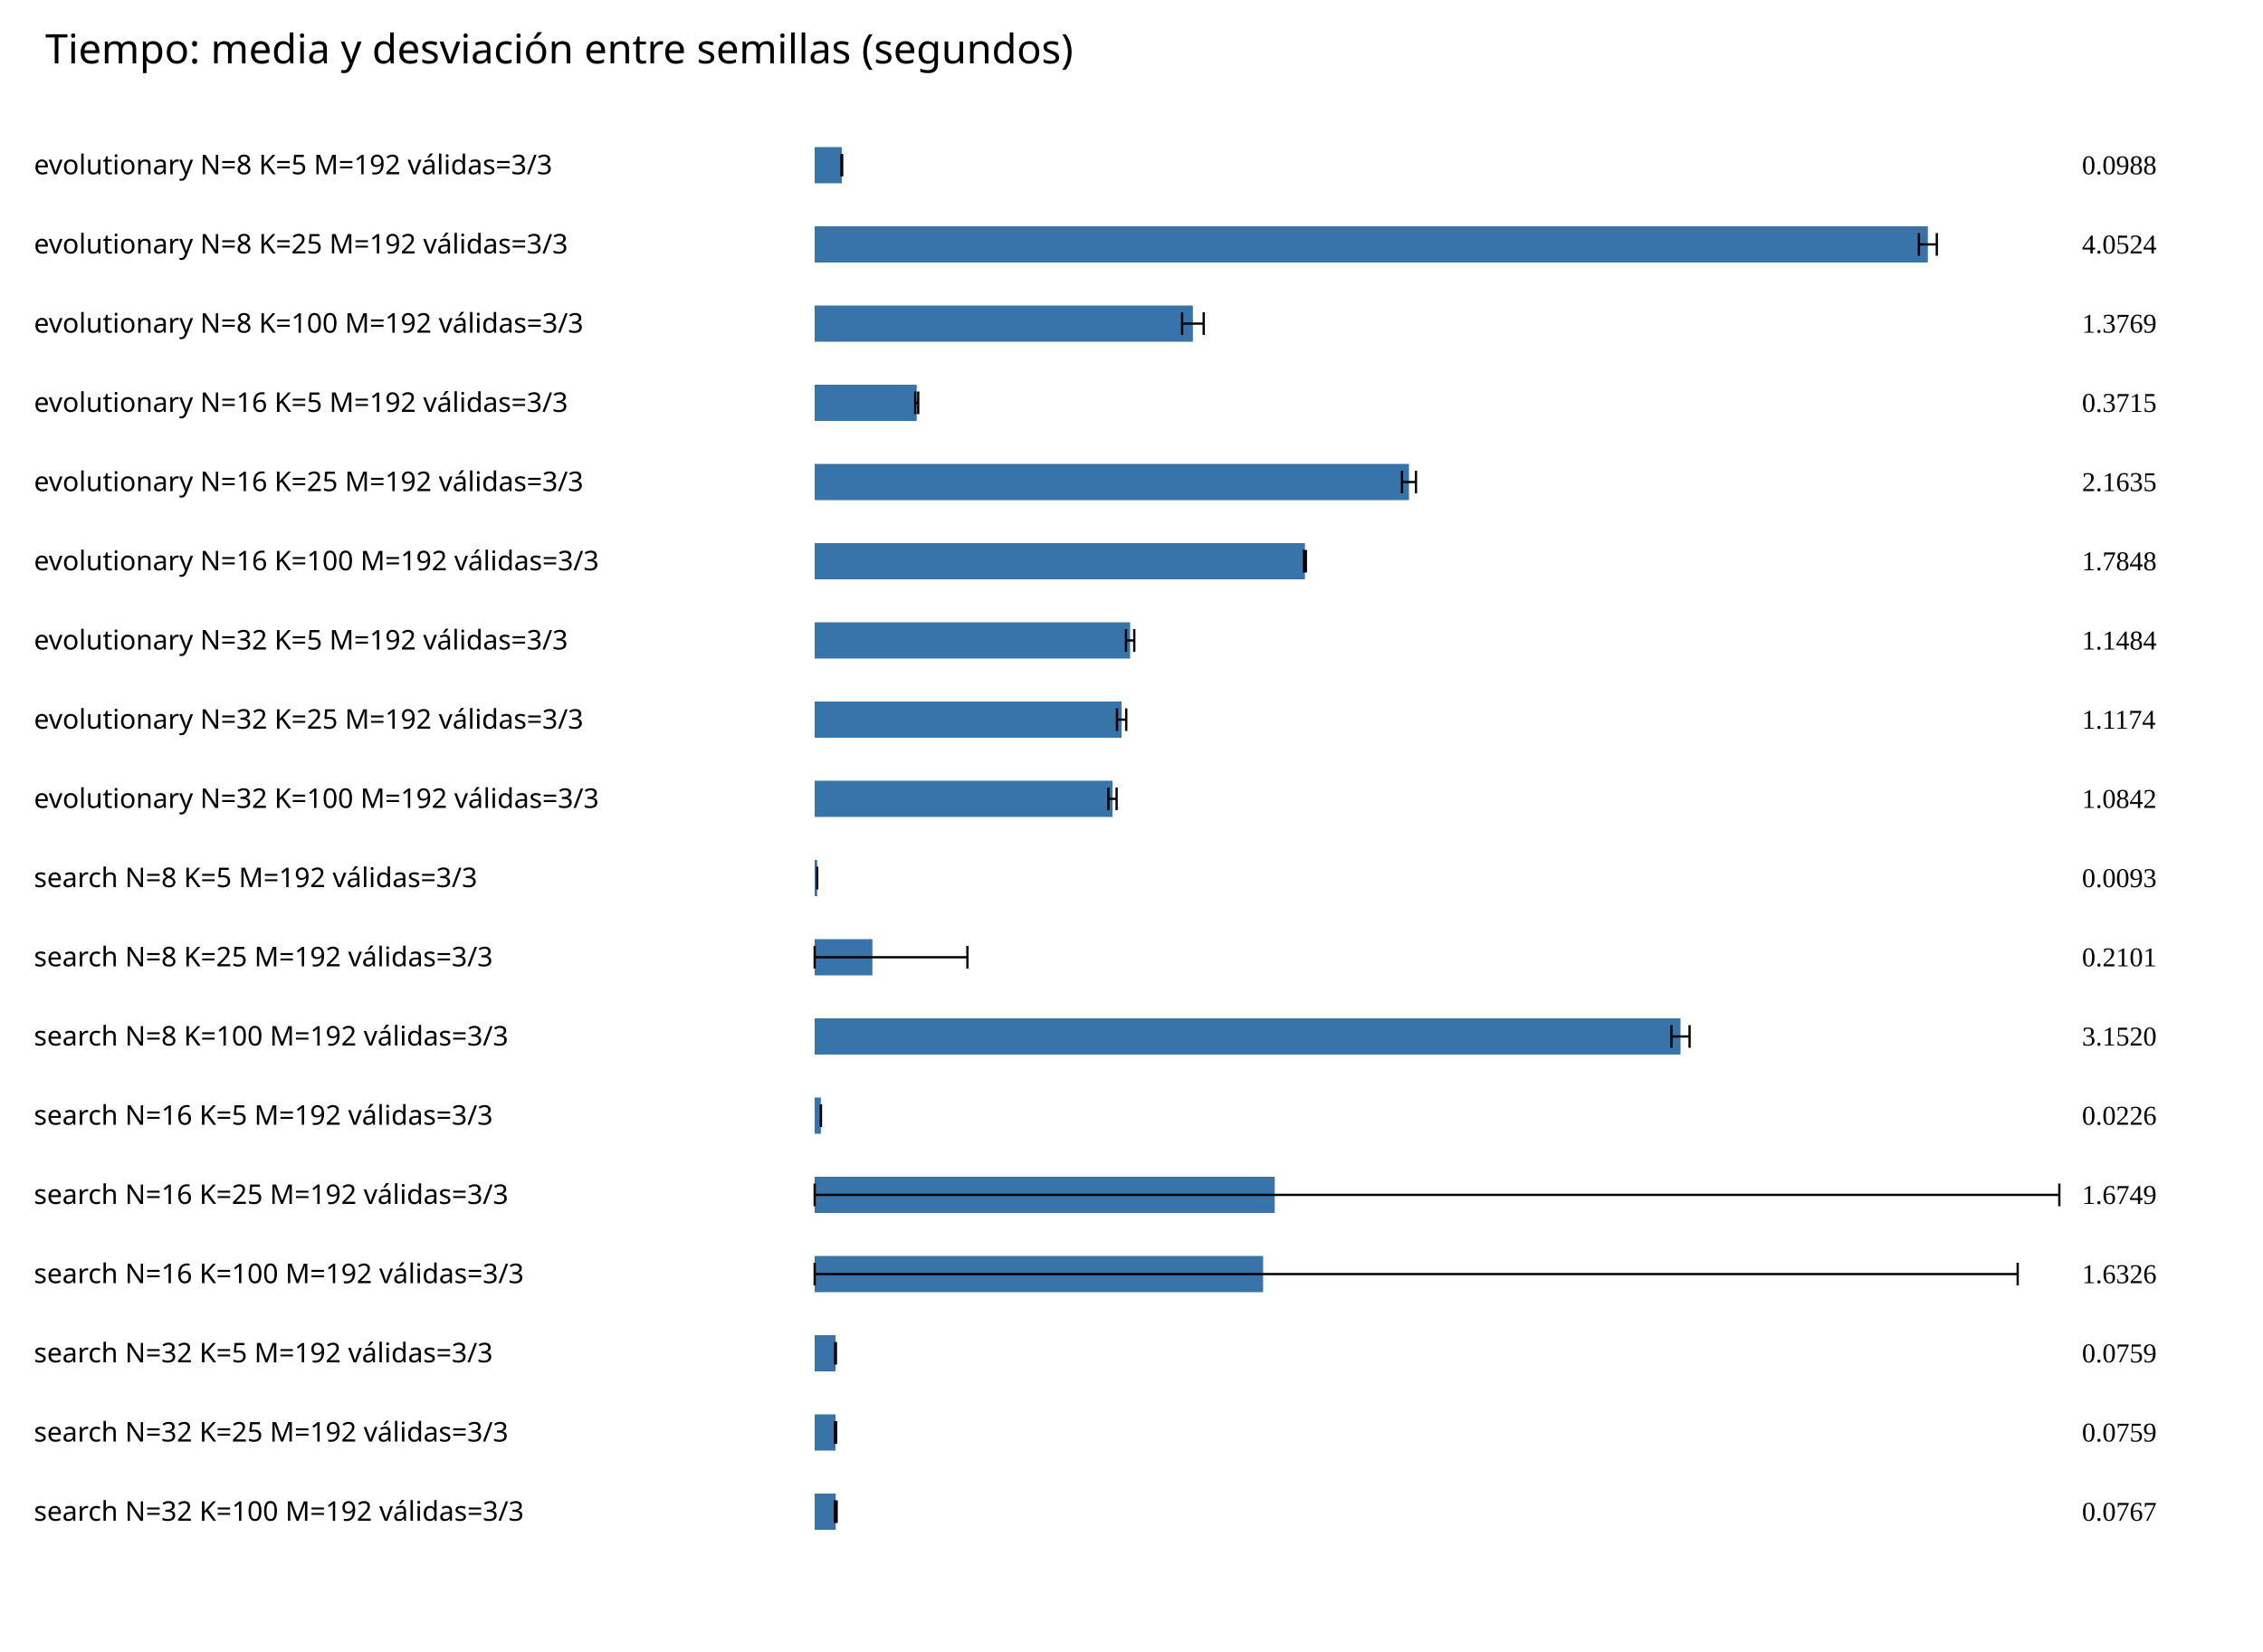
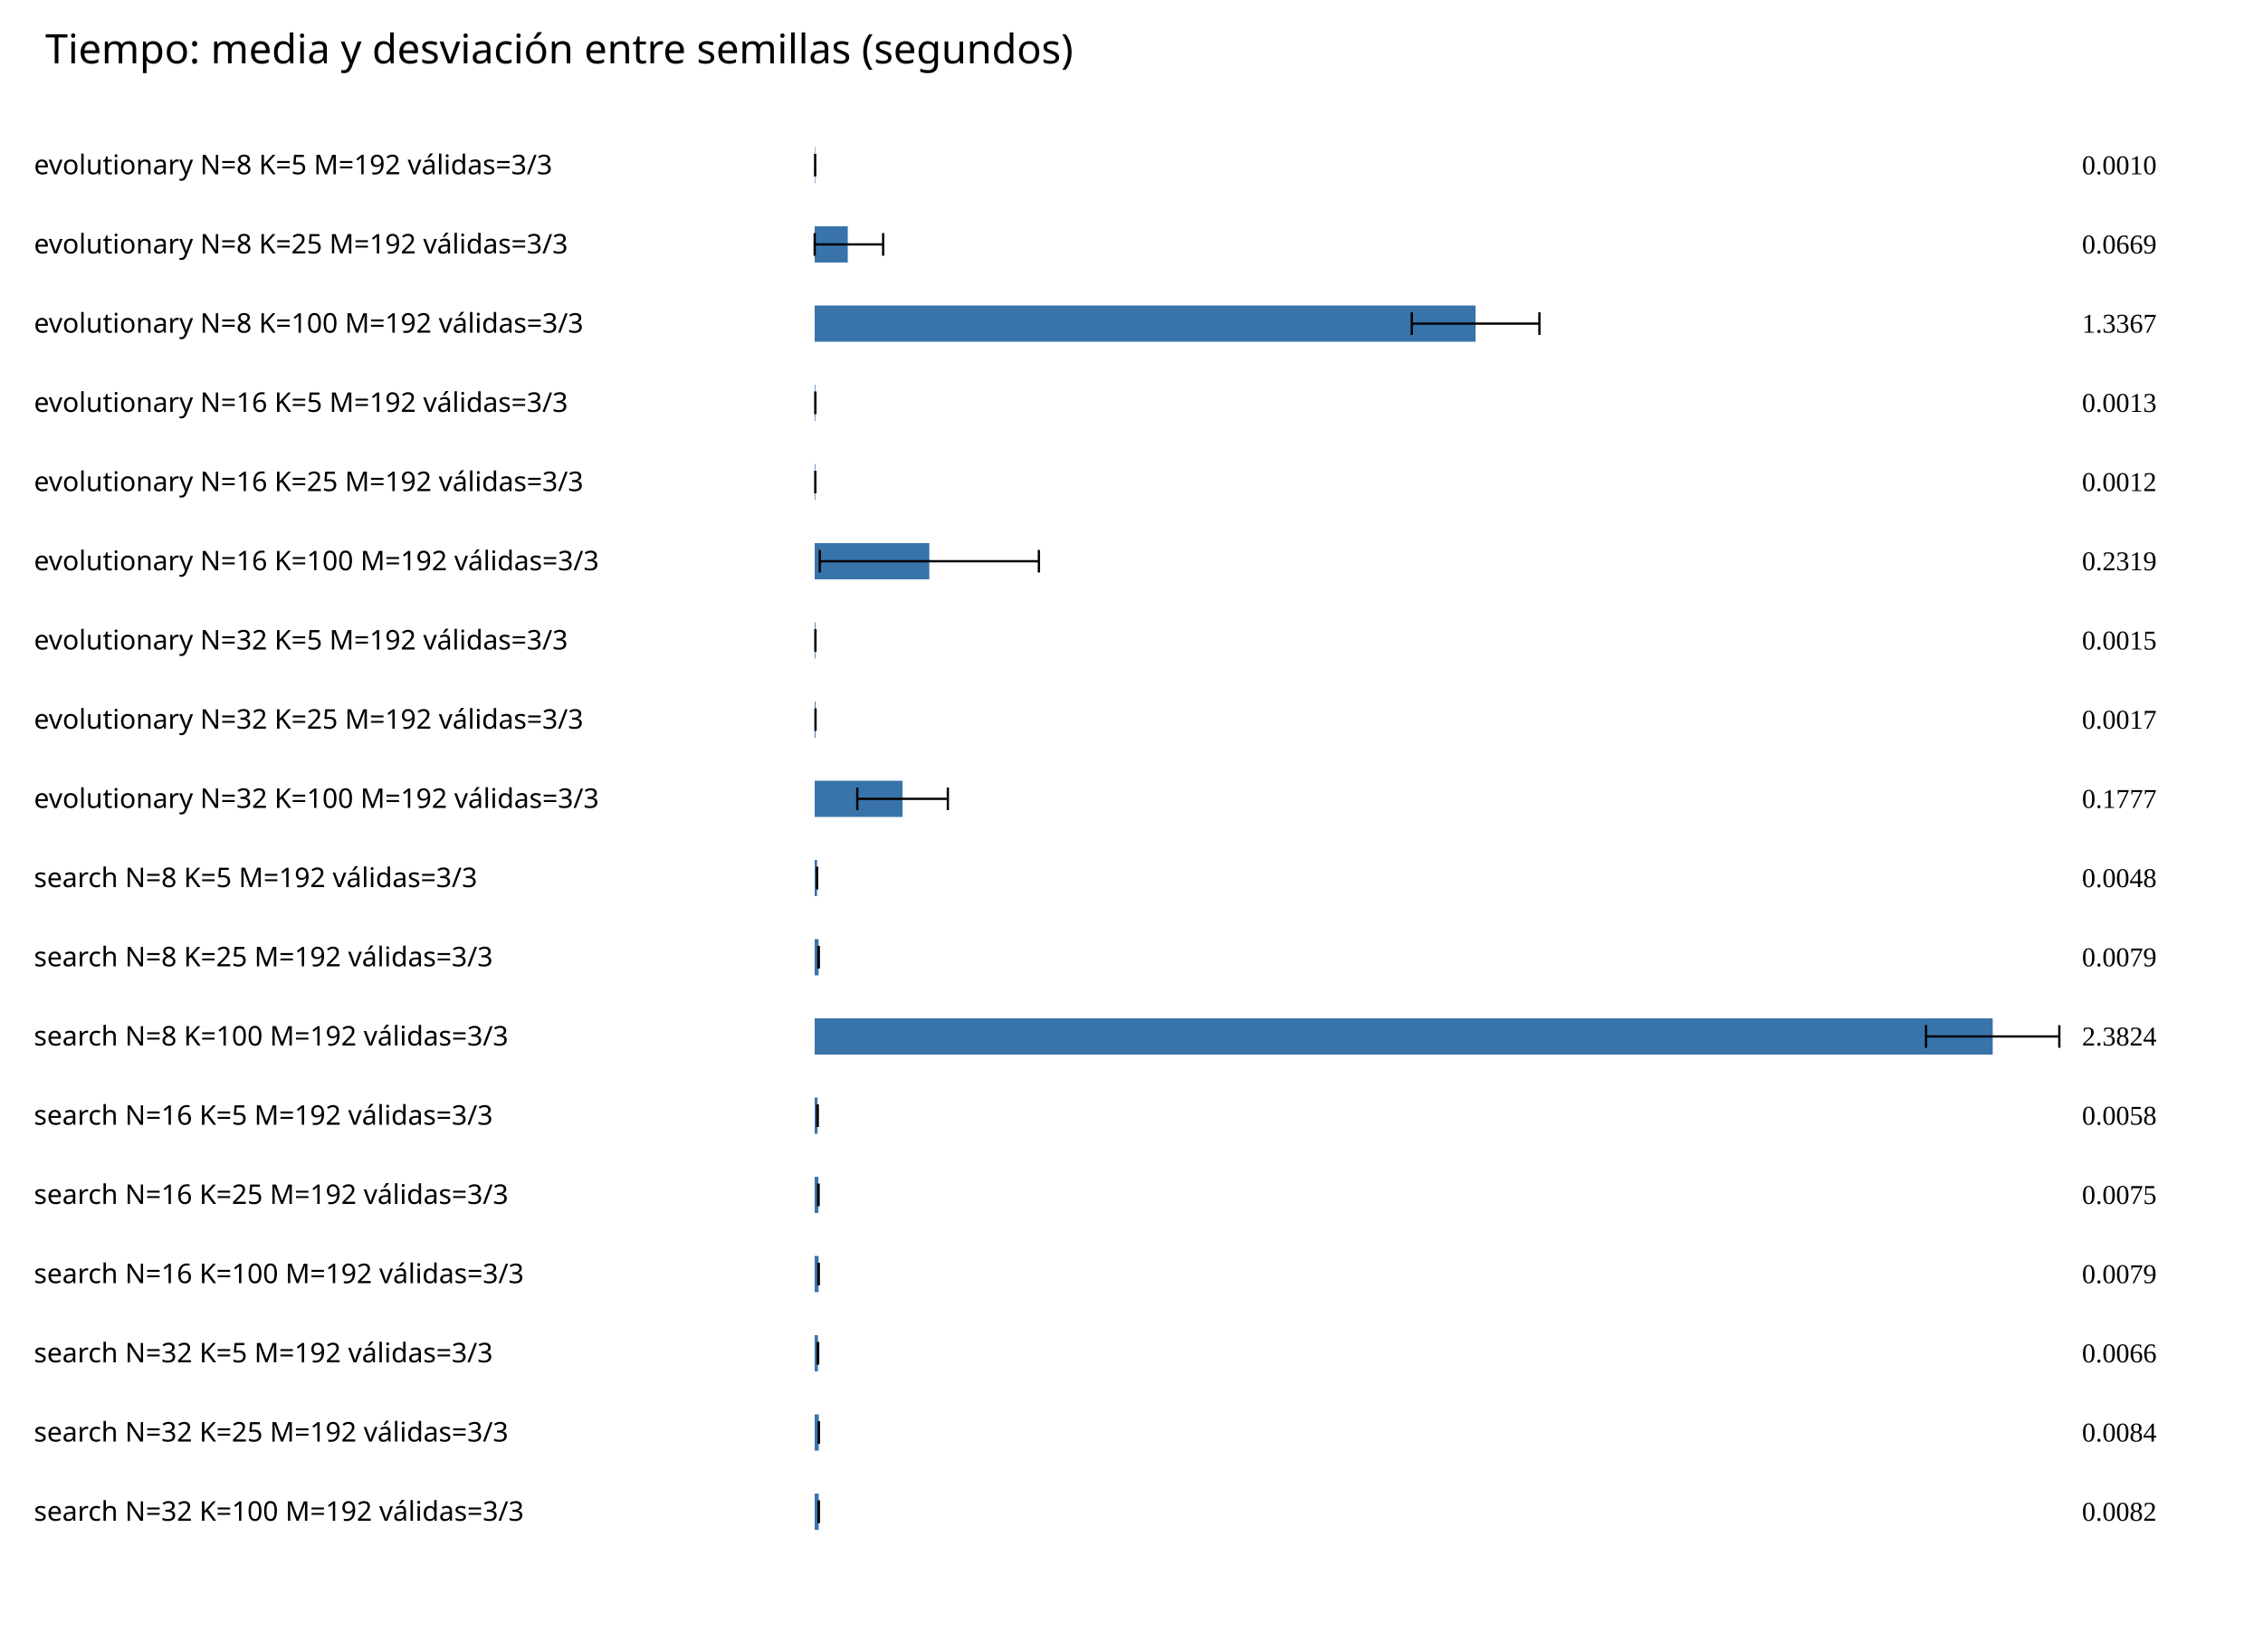
<svg xmlns="http://www.w3.org/2000/svg" width="1000" height="730">
  <rect width="100%" height="100%" fill="white" />
  <text x="20" y="28" font-family="sans-serif" font-size="18">Tiempo: media y desviación entre semillas (segundos)</text>
  <text x="15" y="77" font-family="sans-serif" font-size="12">evolutionary N=8 K=5 M=192 válidas=3/3</text>
-   <rect x="360" y="65" width="11.993" height="16" fill="#3873aa" />
-   <path d="M 371.845 73 H 372.14 M 371.845 68 V 78 M 372.14 68 V 78" stroke="black" />
-   <text x="920" y="77" font-size="12">0.0988</text>
+   <rect x="360" y="65" width="0.211" height="16" fill="#3873aa" />
+   <path d="M 360.199 73 H 360.224 M 360.199 68 V 78 M 360.224 68 V 78" stroke="black" />
+   <text x="920" y="77" font-size="12">0.0010</text>
  <text x="15" y="112" font-family="sans-serif" font-size="12">evolutionary N=8 K=25 M=192 válidas=3/3</text>
-   <rect x="360" y="100" width="491.903" height="16" fill="#3873aa" />
-   <path d="M 847.948 108 H 855.859 M 847.948 103 V 113 M 855.859 103 V 113" stroke="black" />
-   <text x="920" y="112" font-size="12">4.0524</text>
+   <rect x="360" y="100" width="14.617" height="16" fill="#3873aa" />
+   <path d="M 360.0 108 H 390.256 M 360.0 103 V 113 M 390.256 103 V 113" stroke="black" />
+   <text x="920" y="112" font-size="12">0.0669</text>
  <text x="15" y="147" font-family="sans-serif" font-size="12">evolutionary N=8 K=100 M=192 válidas=3/3</text>
-   <rect x="360" y="135" width="167.131" height="16" fill="#3873aa" />
-   <path d="M 522.354 143 H 531.907 M 522.354 138 V 148 M 531.907 138 V 148" stroke="black" />
-   <text x="920" y="147" font-size="12">1.3769</text>
+   <rect x="360" y="135" width="292.057" height="16" fill="#3873aa" />
+   <path d="M 623.865 143 H 680.25 M 623.865 138 V 148 M 680.25 138 V 148" stroke="black" />
+   <text x="920" y="147" font-size="12">1.3367</text>
  <text x="15" y="182" font-family="sans-serif" font-size="12">evolutionary N=16 K=5 M=192 válidas=3/3</text>
-   <rect x="360" y="170" width="45.094" height="16" fill="#3873aa" />
-   <path d="M 404.434 178 H 405.754 M 404.434 173 V 183 M 405.754 173 V 183" stroke="black" />
-   <text x="920" y="182" font-size="12">0.3715</text>
+   <rect x="360" y="170" width="0.284" height="16" fill="#3873aa" />
+   <path d="M 360.262 178 H 360.306 M 360.262 173 V 183 M 360.306 173 V 183" stroke="black" />
+   <text x="920" y="182" font-size="12">0.0013</text>
  <text x="15" y="217" font-family="sans-serif" font-size="12">evolutionary N=16 K=25 M=192 válidas=3/3</text>
-   <rect x="360" y="205" width="262.612" height="16" fill="#3873aa" />
-   <path d="M 619.526 213 H 625.697 M 619.526 208 V 218 M 625.697 208 V 218" stroke="black" />
-   <text x="920" y="217" font-size="12">2.1635</text>
+   <rect x="360" y="205" width="0.269" height="16" fill="#3873aa" />
+   <path d="M 360.257 213 H 360.282 M 360.257 208 V 218 M 360.282 208 V 218" stroke="black" />
+   <text x="920" y="217" font-size="12">0.0012</text>
  <text x="15" y="252" font-family="sans-serif" font-size="12">evolutionary N=16 K=100 M=192 válidas=3/3</text>
-   <rect x="360" y="240" width="216.643" height="16" fill="#3873aa" />
-   <path d="M 576.235 248 H 577.052 M 576.235 243 V 253 M 577.052 243 V 253" stroke="black" />
-   <text x="920" y="252" font-size="12">1.7848</text>
+   <rect x="360" y="240" width="50.662" height="16" fill="#3873aa" />
+   <path d="M 362.253 248 H 459.071 M 362.253 243 V 253 M 459.071 243 V 253" stroke="black" />
+   <text x="920" y="252" font-size="12">0.2319</text>
  <text x="15" y="287" font-family="sans-serif" font-size="12">evolutionary N=32 K=5 M=192 válidas=3/3</text>
-   <rect x="360" y="275" width="139.394" height="16" fill="#3873aa" />
-   <path d="M 497.561 283 H 501.227 M 497.561 278 V 288 M 501.227 278 V 288" stroke="black" />
-   <text x="920" y="287" font-size="12">1.1484</text>
+   <rect x="360" y="275" width="0.328" height="16" fill="#3873aa" />
+   <path d="M 360.306 283 H 360.35 M 360.306 278 V 288 M 360.35 278 V 288" stroke="black" />
+   <text x="920" y="287" font-size="12">0.0015</text>
  <text x="15" y="322" font-family="sans-serif" font-size="12">evolutionary N=32 K=25 M=192 válidas=3/3</text>
-   <rect x="360" y="310" width="135.631" height="16" fill="#3873aa" />
-   <path d="M 493.585 318 H 497.678 M 493.585 313 V 323 M 497.678 313 V 323" stroke="black" />
-   <text x="920" y="322" font-size="12">1.1174</text>
+   <rect x="360" y="310" width="0.364" height="16" fill="#3873aa" />
+   <path d="M 360.352 318 H 360.377 M 360.352 313 V 323 M 360.377 313 V 323" stroke="black" />
+   <text x="920" y="322" font-size="12">0.0017</text>
  <text x="15" y="357" font-family="sans-serif" font-size="12">evolutionary N=32 K=100 M=192 válidas=3/3</text>
-   <rect x="360" y="345" width="131.609" height="16" fill="#3873aa" />
-   <path d="M 489.797 353 H 493.422 M 489.797 348 V 358 M 493.422 348 V 358" stroke="black" />
-   <text x="920" y="357" font-size="12">1.0842</text>
+   <rect x="360" y="345" width="38.834" height="16" fill="#3873aa" />
+   <path d="M 378.826 353 H 418.842 M 378.826 348 V 358 M 418.842 348 V 358" stroke="black" />
+   <text x="920" y="357" font-size="12">0.1777</text>
  <text x="15" y="392" font-family="sans-serif" font-size="12">search N=8 K=5 M=192 válidas=3/3</text>
-   <rect x="360" y="380" width="1.125" height="16" fill="#3873aa" />
-   <path d="M 361.118 388 H 361.132 M 361.118 383 V 393 M 361.132 383 V 393" stroke="black" />
-   <text x="920" y="392" font-size="12">0.0093</text>
+   <rect x="360" y="380" width="1.056" height="16" fill="#3873aa" />
+   <path d="M 361.023 388 H 361.089 M 361.023 383 V 393 M 361.089 383 V 393" stroke="black" />
+   <text x="920" y="392" font-size="12">0.0048</text>
  <text x="15" y="427" font-family="sans-serif" font-size="12">search N=8 K=25 M=192 válidas=3/3</text>
-   <rect x="360" y="415" width="25.503" height="16" fill="#3873aa" />
-   <path d="M 360.0 423 H 427.489 M 360.0 418 V 428 M 427.489 418 V 428" stroke="black" />
-   <text x="920" y="427" font-size="12">0.2101</text>
+   <rect x="360" y="415" width="1.733" height="16" fill="#3873aa" />
+   <path d="M 361.63 423 H 361.837 M 361.63 418 V 428 M 361.837 418 V 428" stroke="black" />
+   <text x="920" y="427" font-size="12">0.0079</text>
  <text x="15" y="462" font-family="sans-serif" font-size="12">search N=8 K=100 M=192 válidas=3/3</text>
-   <rect x="360" y="450" width="382.605" height="16" fill="#3873aa" />
-   <path d="M 738.602 458 H 746.607 M 738.602 453 V 463 M 746.607 453 V 463" stroke="black" />
-   <text x="920" y="462" font-size="12">3.1520</text>
+   <rect x="360" y="450" width="520.554" height="16" fill="#3873aa" />
+   <path d="M 851.108 458 H 910.0 M 851.108 453 V 463 M 910.0 453 V 463" stroke="black" />
+   <text x="920" y="462" font-size="12">2.3824</text>
  <text x="15" y="497" font-family="sans-serif" font-size="12">search N=16 K=5 M=192 válidas=3/3</text>
-   <rect x="360" y="485" width="2.747" height="16" fill="#3873aa" />
-   <path d="M 362.71 493 H 362.784 M 362.71 488 V 498 M 362.784 488 V 498" stroke="black" />
-   <text x="920" y="497" font-size="12">0.0226</text>
+   <rect x="360" y="485" width="1.267" height="16" fill="#3873aa" />
+   <path d="M 361.172 493 H 361.363 M 361.172 488 V 498 M 361.363 488 V 498" stroke="black" />
+   <text x="920" y="497" font-size="12">0.0058</text>
  <text x="15" y="532" font-family="sans-serif" font-size="12">search N=16 K=25 M=192 válidas=3/3</text>
-   <rect x="360" y="520" width="203.303" height="16" fill="#3873aa" />
-   <path d="M 360.0 528 H 910.0 M 360.0 523 V 533 M 910.0 523 V 533" stroke="black" />
-   <text x="920" y="532" font-size="12">1.6749</text>
+   <rect x="360" y="520" width="1.639" height="16" fill="#3873aa" />
+   <path d="M 361.539 528 H 361.739 M 361.539 523 V 533 M 361.739 523 V 533" stroke="black" />
+   <text x="920" y="532" font-size="12">0.0075</text>
  <text x="15" y="567" font-family="sans-serif" font-size="12">search N=16 K=100 M=192 válidas=3/3</text>
-   <rect x="360" y="555" width="198.169" height="16" fill="#3873aa" />
-   <path d="M 360.0 563 H 891.59 M 360.0 558 V 568 M 891.59 558 V 568" stroke="black" />
-   <text x="920" y="567" font-size="12">1.6326</text>
+   <rect x="360" y="555" width="1.726" height="16" fill="#3873aa" />
+   <path d="M 361.631 563 H 361.821 M 361.631 558 V 568 M 361.821 558 V 568" stroke="black" />
+   <text x="920" y="567" font-size="12">0.0079</text>
  <text x="15" y="602" font-family="sans-serif" font-size="12">search N=32 K=5 M=192 válidas=3/3</text>
-   <rect x="360" y="590" width="9.209" height="16" fill="#3873aa" />
-   <path d="M 369.044 598 H 369.374 M 369.044 593 V 603 M 369.374 593 V 603" stroke="black" />
-   <text x="920" y="602" font-size="12">0.0759</text>
+   <rect x="360" y="590" width="1.435" height="16" fill="#3873aa" />
+   <path d="M 361.327 598 H 361.543 M 361.327 593 V 603 M 361.543 593 V 603" stroke="black" />
+   <text x="920" y="602" font-size="12">0.0066</text>
  <text x="15" y="637" font-family="sans-serif" font-size="12">search N=32 K=25 M=192 válidas=3/3</text>
-   <rect x="360" y="625" width="9.209" height="16" fill="#3873aa" />
-   <path d="M 368.961 633 H 369.457 M 368.961 628 V 638 M 369.457 628 V 638" stroke="black" />
-   <text x="920" y="637" font-size="12">0.0759</text>
+   <rect x="360" y="625" width="1.828" height="16" fill="#3873aa" />
+   <path d="M 361.783 633 H 361.874 M 361.783 628 V 638 M 361.874 628 V 638" stroke="black" />
+   <text x="920" y="637" font-size="12">0.0084</text>
  <text x="15" y="672" font-family="sans-serif" font-size="12">search N=32 K=100 M=192 válidas=3/3</text>
-   <rect x="360" y="660" width="9.314" height="16" fill="#3873aa" />
-   <path d="M 368.922 668 H 369.707 M 368.922 663 V 673 M 369.707 663 V 673" stroke="black" />
-   <text x="920" y="672" font-size="12">0.0767</text>
+   <rect x="360" y="660" width="1.792" height="16" fill="#3873aa" />
+   <path d="M 361.713 668 H 361.87 M 361.713 663 V 673 M 361.87 663 V 673" stroke="black" />
+   <text x="920" y="672" font-size="12">0.0082</text>
</svg>
